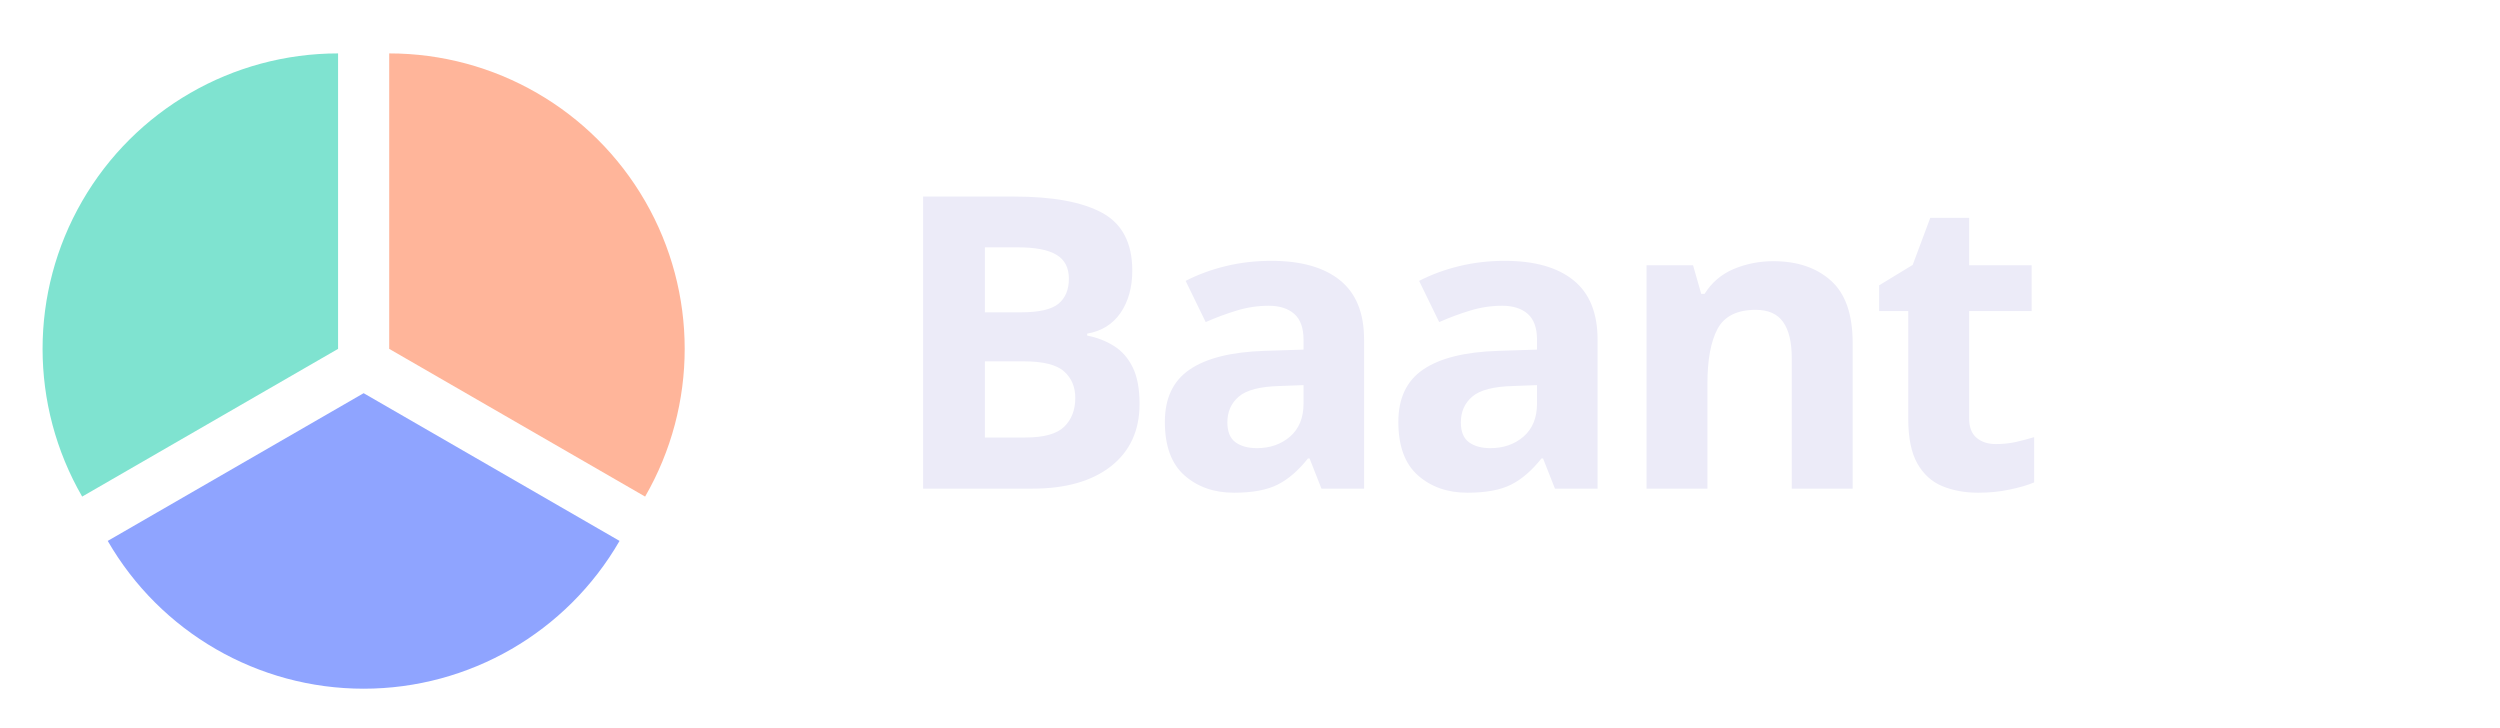
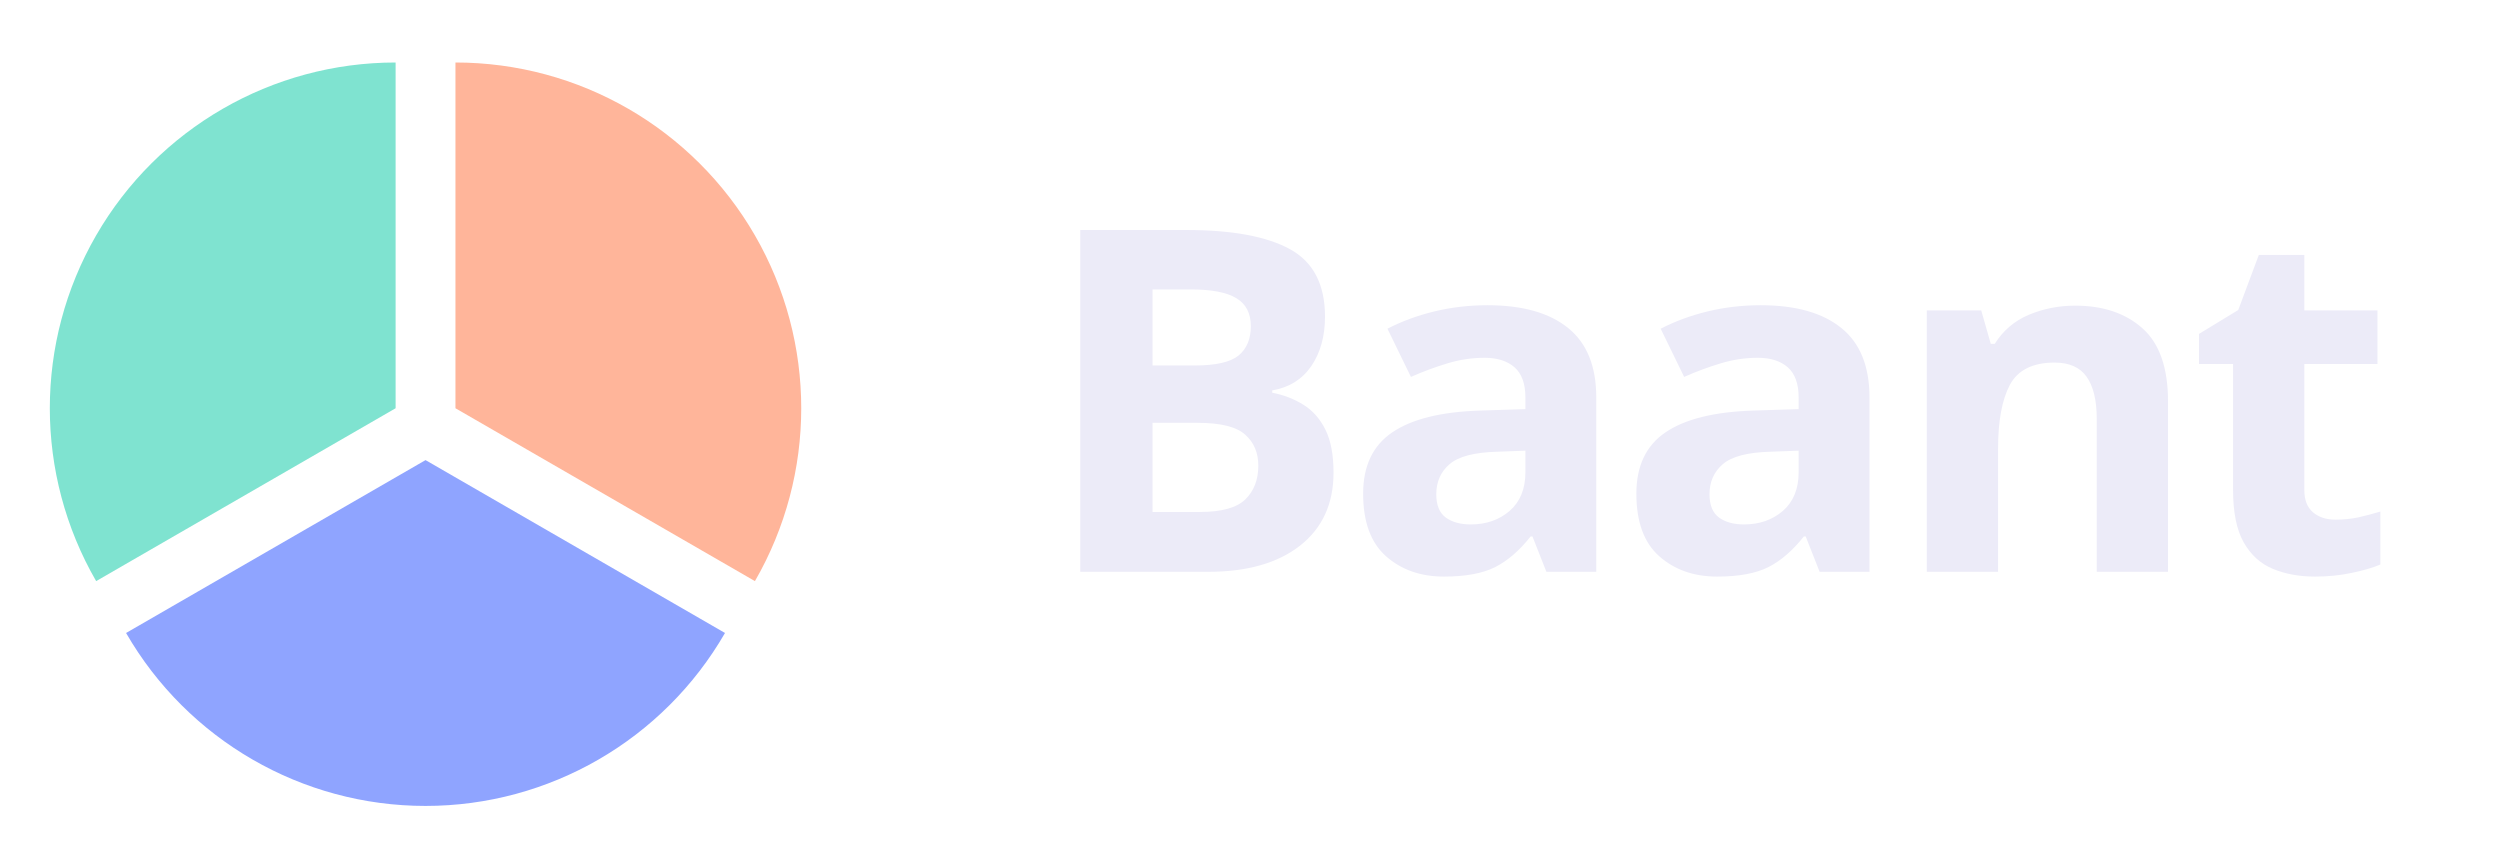
- <svg xmlns="http://www.w3.org/2000/svg" viewBox="0 0 220 64" role="img" aria-label="Baant">
+ <svg xmlns="http://www.w3.org/2000/svg" viewBox="0 0 188 64" role="img" aria-label="Baant">
  <path d="M34.25 30.70 L34.25 4.70 A26 26 0 0 1 56.77 43.70 Z" fill="#ffb59a" />
  <path d="M32.00 34.60 L54.52 47.60 A26 26 0 0 1 9.48 47.60 Z" fill="#8fa4ff" />
  <path d="M29.75 30.70 L7.23 43.70 A26 26 0 0 1 29.75 4.70 Z" fill="#7fe3d0" />
  <text x="78" y="43" font-family="Sora, system-ui, sans-serif" font-size="36" font-weight="700" letter-spacing="-1.2" fill="#ecebf8">Baant</text>
</svg>
